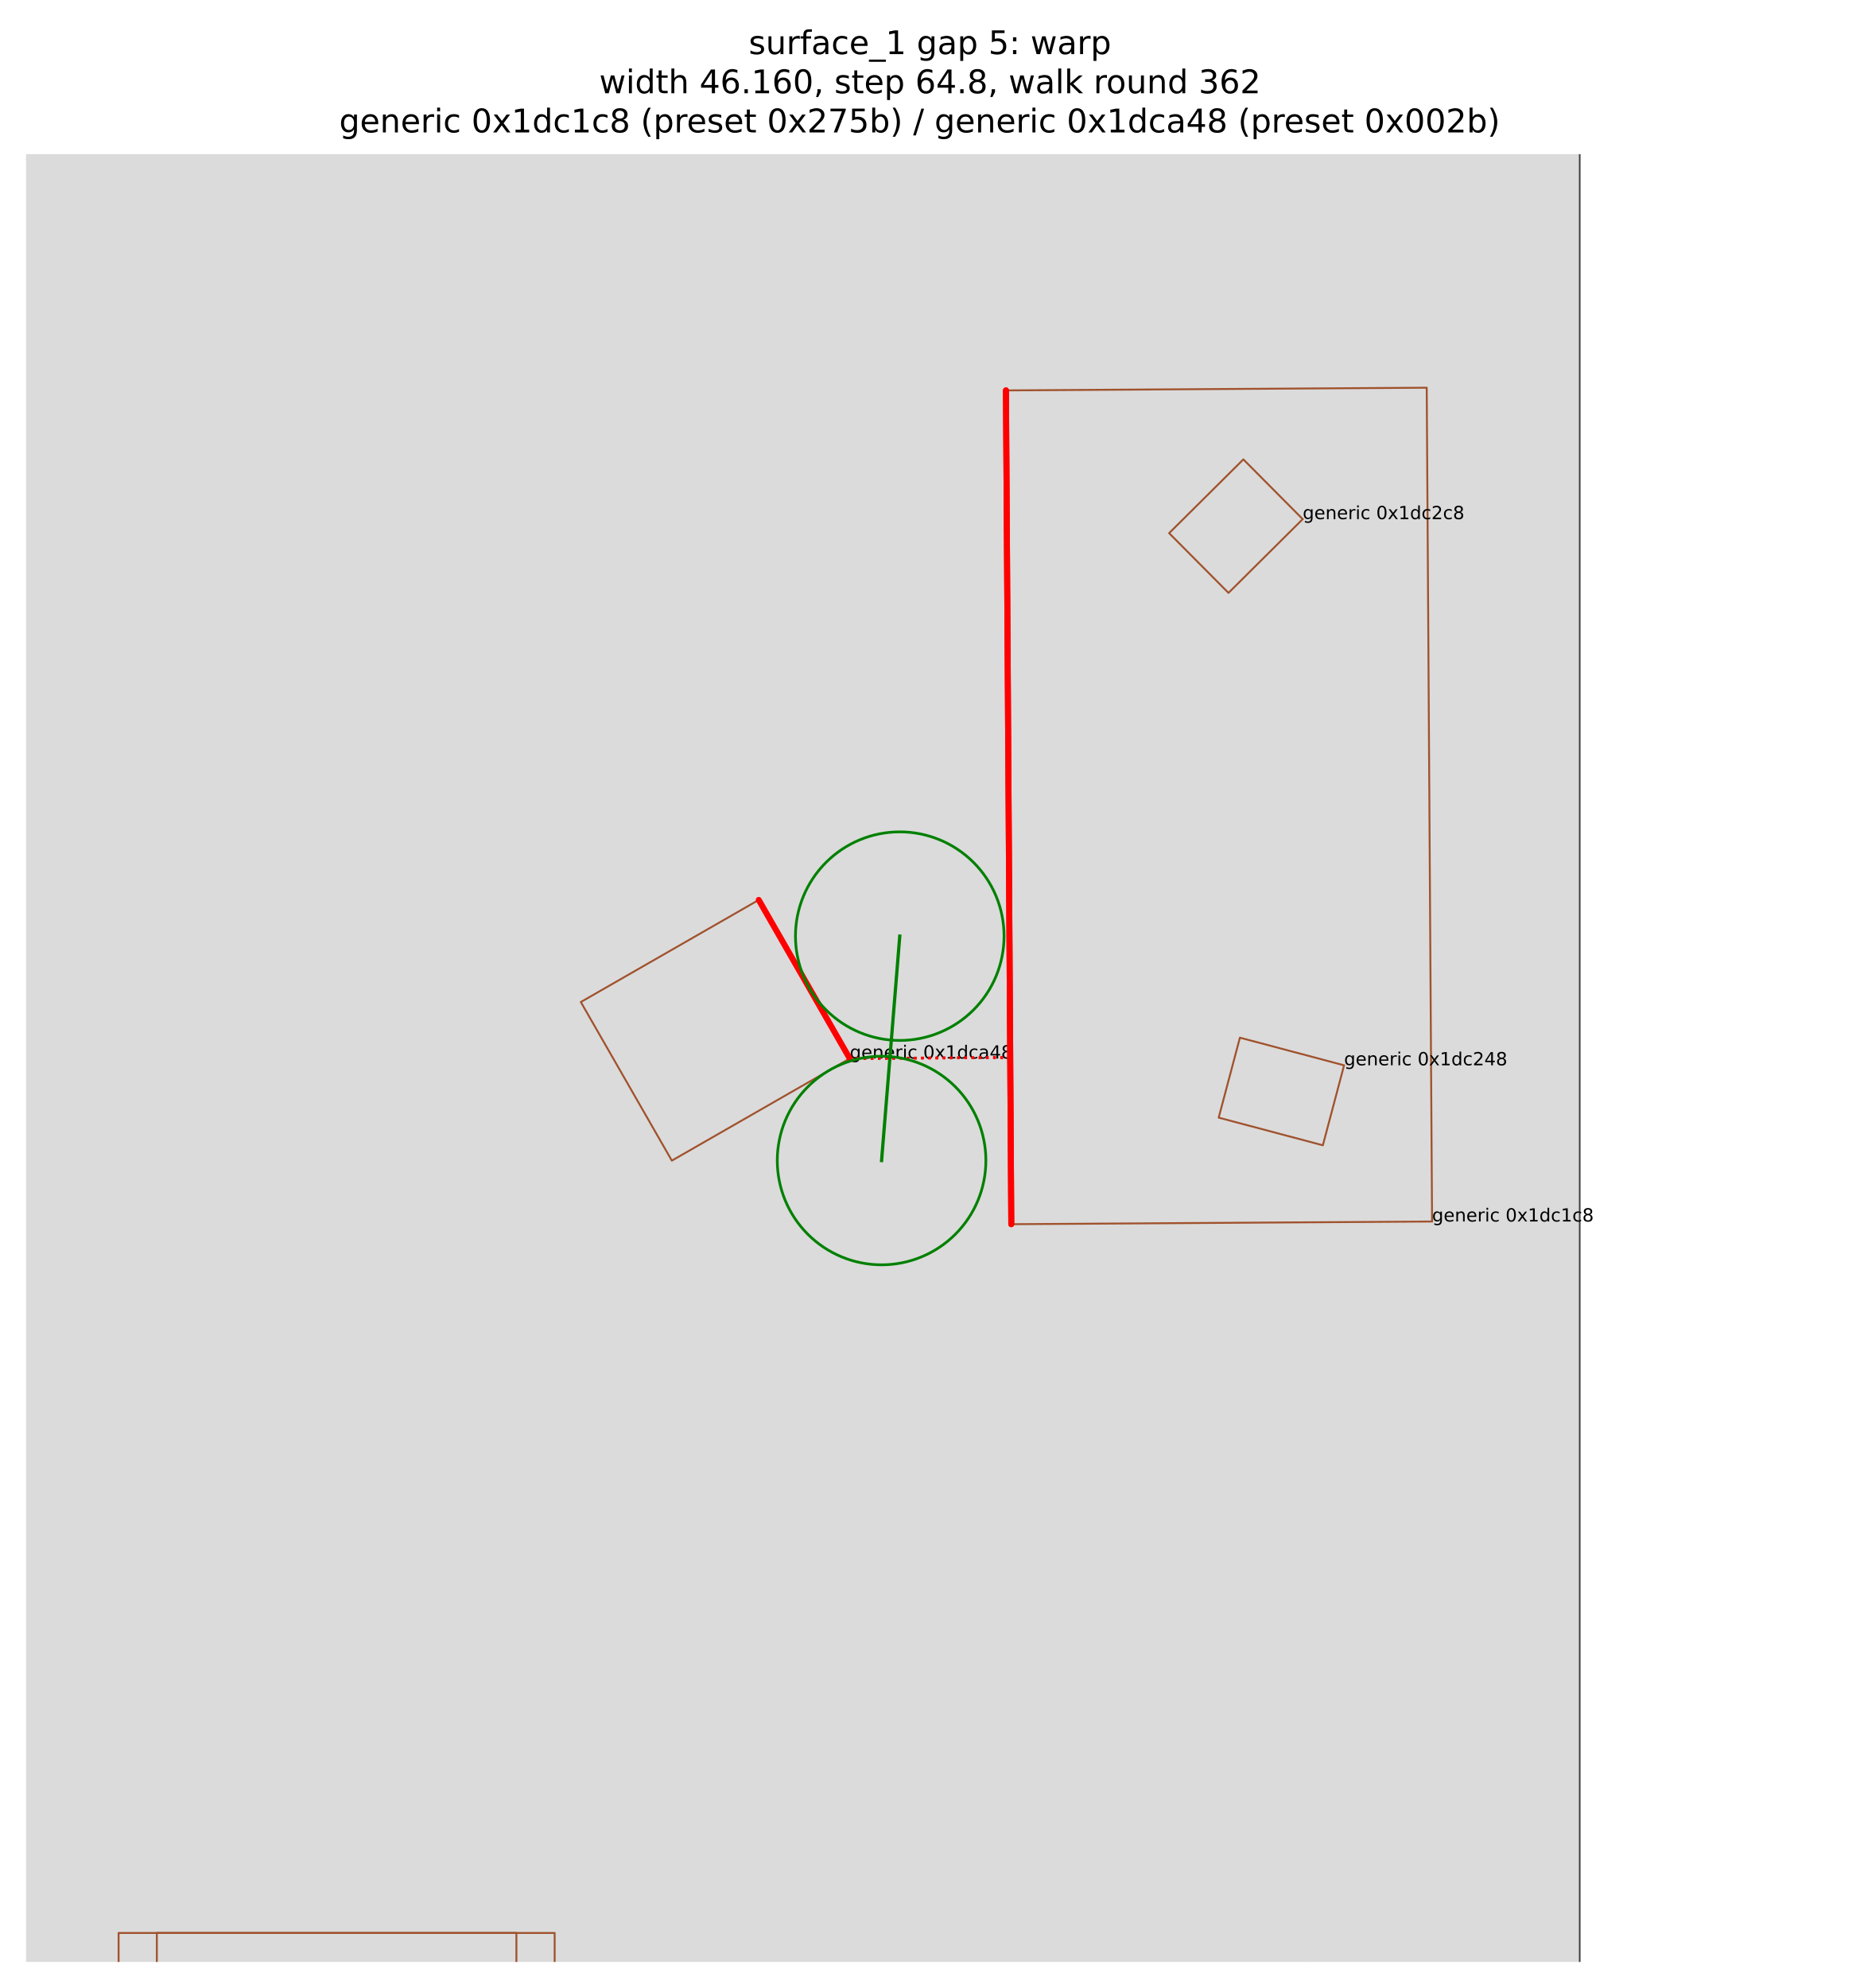
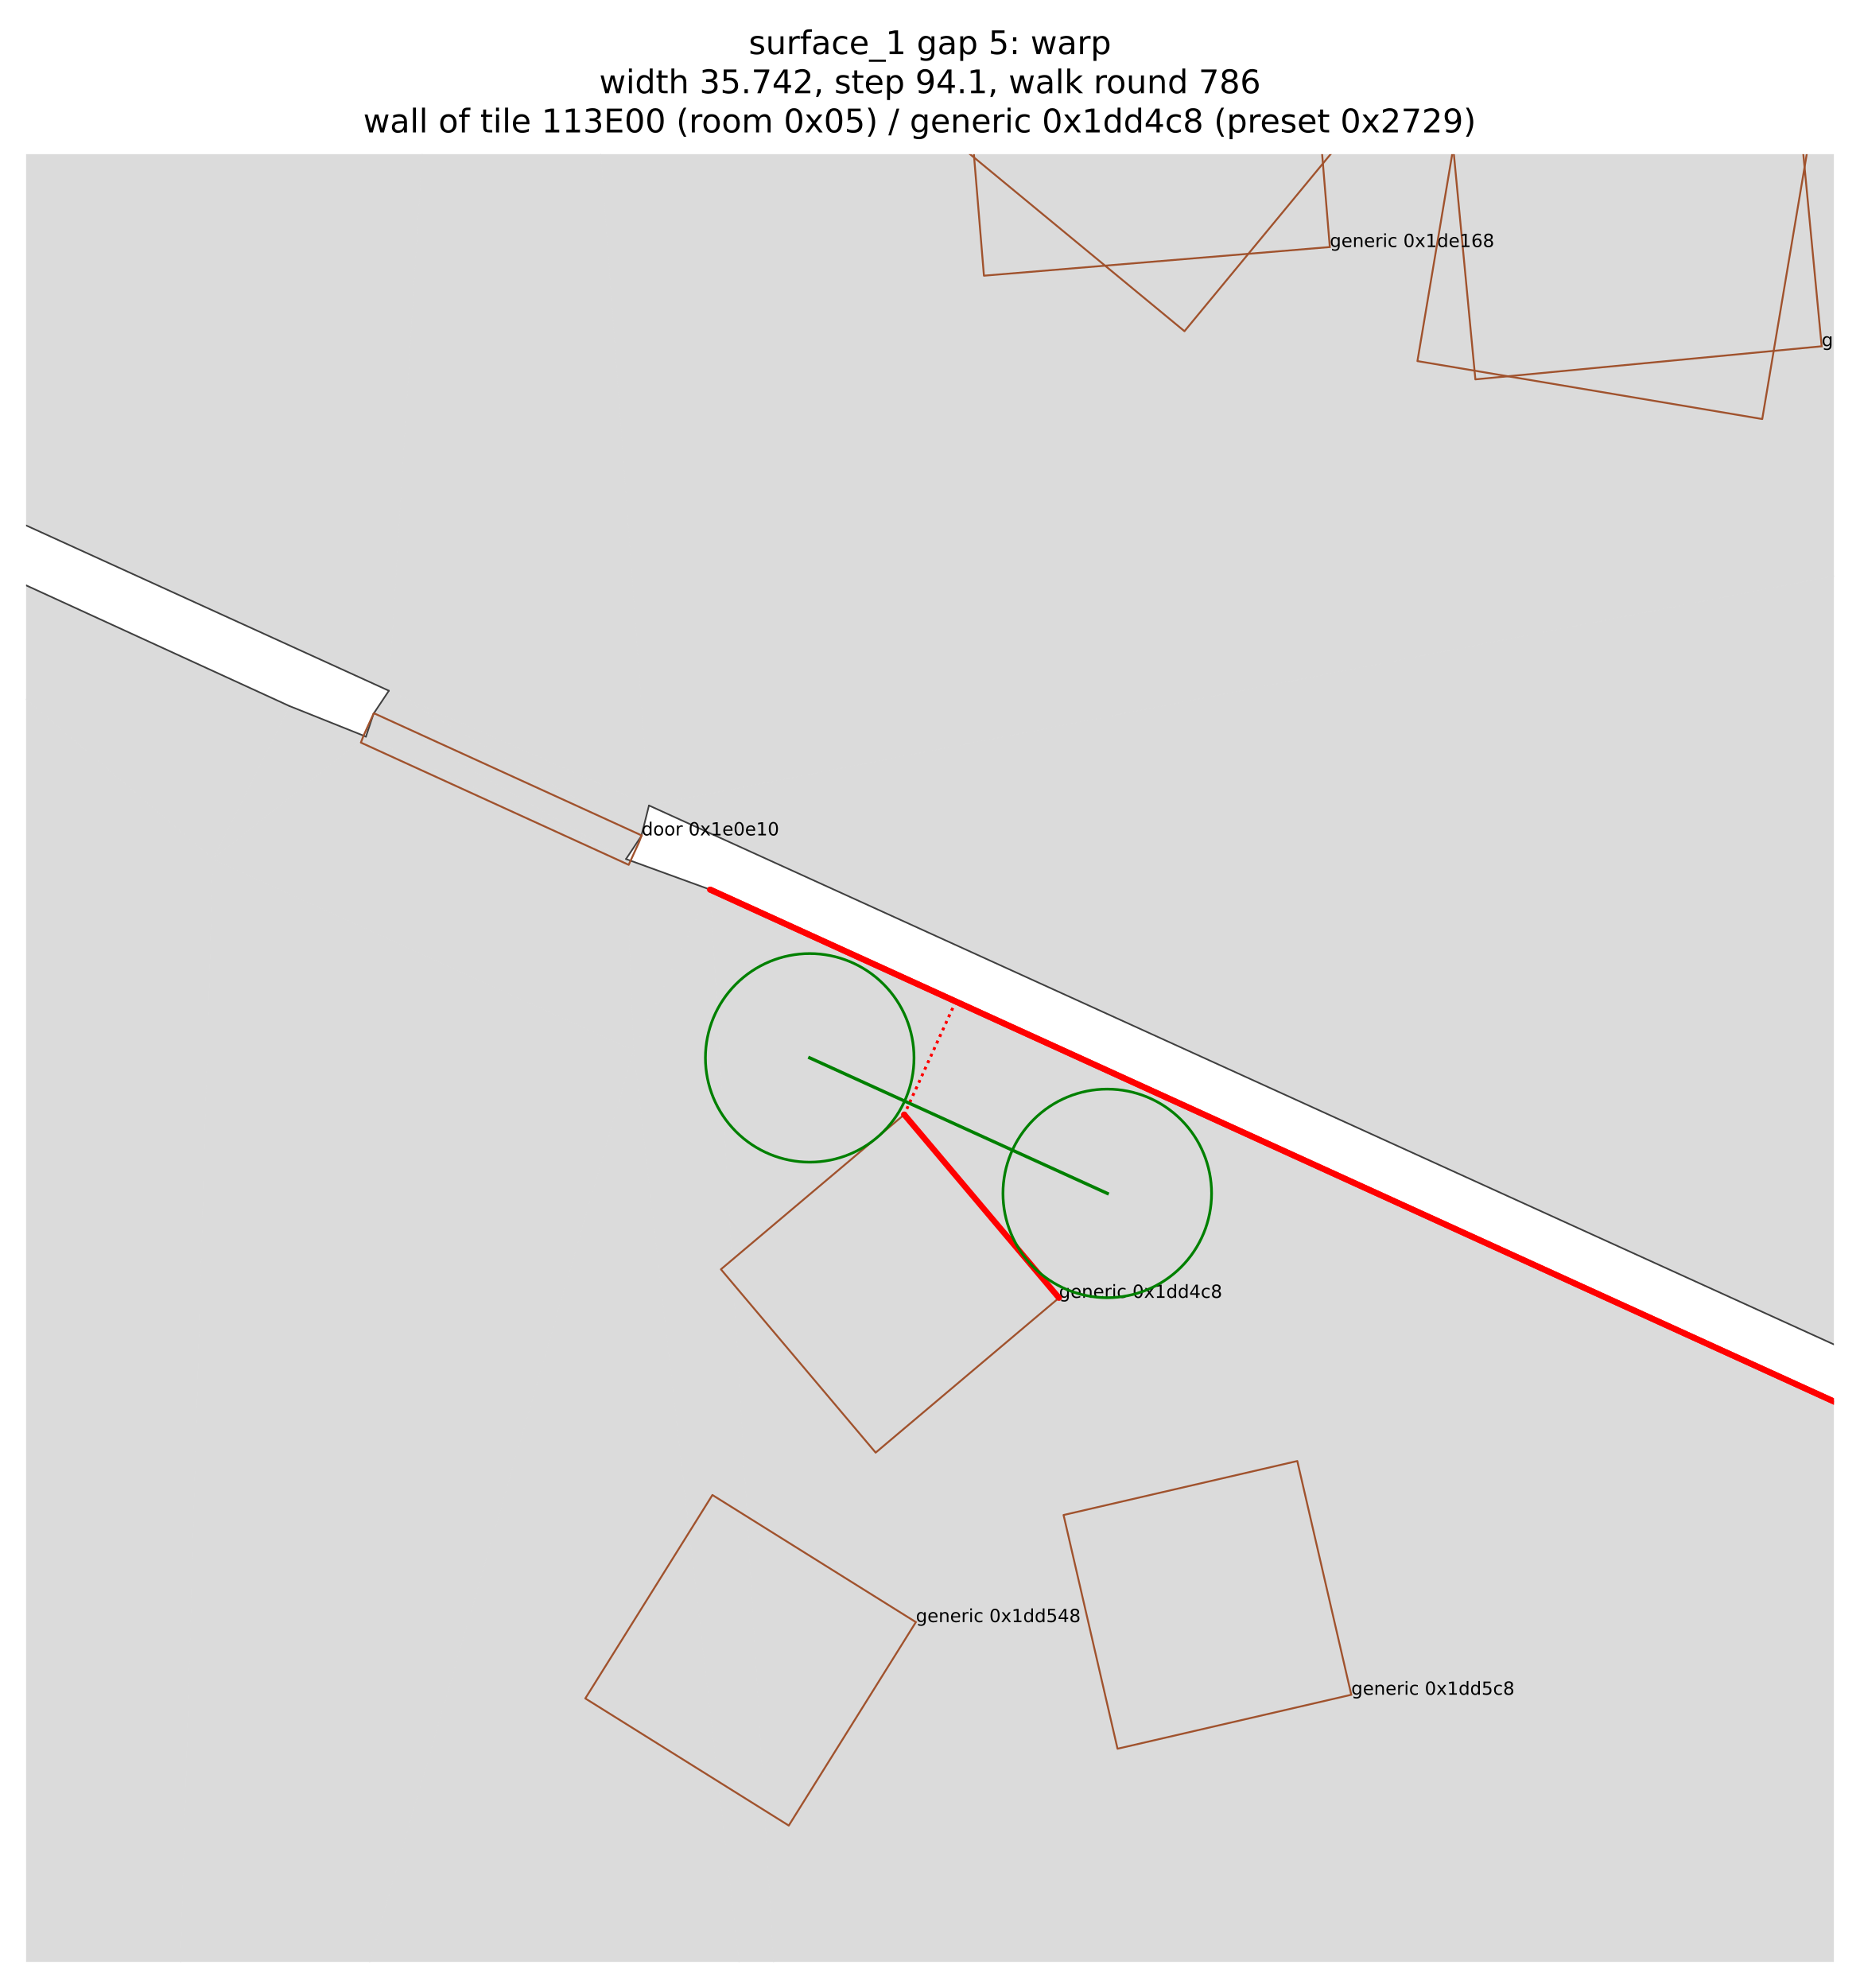
<svg xmlns="http://www.w3.org/2000/svg" width="513.36pt" height="548.704pt" viewBox="0 0 513.36 548.704" version="1.1">
  <style>path { vector-effect: non-scaling-stroke; }</style>
  <defs>
    <style type="text/css">*{stroke-linejoin: round; stroke-linecap: butt}</style>
  </defs>
  <g id="figure_1">
    <g id="patch_1">
      <path d="M 0 548.704  L 513.36 548.704  L 513.36 0  L 0 0  z " style="fill: #ffffff" />
    </g>
    <g id="axes_1">
      <g id="patch_2">
-         <path d="M -41.165 -23.897  L -41.165 645.415  L 436.01 645.415  z " clip-path="url(#pb5d509a0ce)" style="fill: #dbdbdb; stroke: #dbdbdb; stroke-width: 0.3; stroke-linejoin: miter" />
+         <path d="M 179.12 222.32  L 787.202 498.912  L 985.673 66.076  z " clip-path="url(#pb5d509a0ce)" style="fill: #dbdbdb; stroke: #dbdbdb; stroke-width: 0.3; stroke-linejoin: miter" />
      </g>
      <g id="patch_3">
-         <path d="M 436.01 -285.71  L -41.165 -23.897  L 436.01 645.415  z " clip-path="url(#pb5d509a0ce)" style="fill: #dbdbdb; stroke: #dbdbdb; stroke-width: 0.3; stroke-linejoin: miter" />
+         <path d="M 79.884 194.872  L 58.771 237.1  L 100.999 203.317  z " clip-path="url(#pb5d509a0ce)" style="fill: #dbdbdb; stroke: #dbdbdb; stroke-width: 0.3; stroke-linejoin: miter" />
+       </g>
+       <g id="patch_4">
+         <path d="M 174.897 289.885  L 43.99 741.723  L 223.46 710.052  z " clip-path="url(#pb5d509a0ce)" style="fill: #dbdbdb; stroke: #dbdbdb; stroke-width: 0.3; stroke-linejoin: miter" />
+       </g>
+       <g id="patch_5">
+         <path d="M 103.11 196.983  L 172.786 237.1  L 177.008 230.765  z " clip-path="url(#pb5d509a0ce)" style="fill: #dbdbdb; stroke: #dbdbdb; stroke-width: 0.3; stroke-linejoin: miter" />
+       </g>
+       <g id="patch_6">
+         <path d="M 107.332 190.648  L 177.008 230.765  L 179.12 222.32  z " clip-path="url(#pb5d509a0ce)" style="fill: #dbdbdb; stroke: #dbdbdb; stroke-width: 0.3; stroke-linejoin: miter" />
+       </g>
+       <g id="patch_7">
+         <path d="M 139.004 -320.309  L 179.12 222.32  L 985.673 66.076  z " clip-path="url(#pb5d509a0ce)" style="fill: #dbdbdb; stroke: #dbdbdb; stroke-width: 0.3; stroke-linejoin: miter" />
+       </g>
+       <g id="patch_8">
+         <path d="M 174.897 289.885  L 196.011 245.545  L 172.786 237.1  z " clip-path="url(#pb5d509a0ce)" style="fill: #dbdbdb; stroke: #dbdbdb; stroke-width: 0.3; stroke-linejoin: miter" />
+       </g>
+       <g id="patch_9">
+         <path d="M 789.313 515.804  L 196.011 245.545  L 223.46 710.052  z " clip-path="url(#pb5d509a0ce)" style="fill: #dbdbdb; stroke: #dbdbdb; stroke-width: 0.3; stroke-linejoin: miter" />
+       </g>
+       <g id="patch_10">
+         <path d="M 103.11 196.983  L 100.999 203.317  L 172.786 237.1  z " clip-path="url(#pb5d509a0ce)" style="fill: #dbdbdb; stroke: #dbdbdb; stroke-width: 0.3; stroke-linejoin: miter" />
+       </g>
+       <g id="patch_11">
+         <path d="M 107.332 190.648  L 103.11 196.983  L 177.008 230.765  z " clip-path="url(#pb5d509a0ce)" style="fill: #dbdbdb; stroke: #dbdbdb; stroke-width: 0.3; stroke-linejoin: miter" />
+       </g>
+       <g id="patch_12">
+         <path d="M 139.004 -320.309  L 107.332 190.648  L 179.12 222.32  z " clip-path="url(#pb5d509a0ce)" style="fill: #dbdbdb; stroke: #dbdbdb; stroke-width: 0.3; stroke-linejoin: miter" />
+       </g>
+       <g id="patch_13">
+         <path d="M -72.136 125.195  L 58.771 237.1  L 79.884 194.872  z " clip-path="url(#pb5d509a0ce)" style="fill: #dbdbdb; stroke: #dbdbdb; stroke-width: 0.3; stroke-linejoin: miter" />
+       </g>
+       <g id="patch_14">
+         <path d="M 196.011 245.545  L 174.897 289.885  L 223.46 710.052  z " clip-path="url(#pb5d509a0ce)" style="fill: #dbdbdb; stroke: #dbdbdb; stroke-width: 0.3; stroke-linejoin: miter" />
+       </g>
+       <g id="patch_15">
+         <path d="M 58.771 237.1  L 172.786 237.1  L 100.999 203.317  z " clip-path="url(#pb5d509a0ce)" style="fill: #dbdbdb; stroke: #dbdbdb; stroke-width: 0.3; stroke-linejoin: miter" />
+       </g>
+       <g id="patch_16">
+         <path d="M -99.584 815.622  L 43.99 741.723  L -72.136 125.195  z " clip-path="url(#pb5d509a0ce)" style="fill: #dbdbdb; stroke: #dbdbdb; stroke-width: 0.3; stroke-linejoin: miter" />
+       </g>
+       <g id="patch_17">
+         <path d="M 687.966 950.751  L 789.313 515.804  L 280.467 950.751  z " clip-path="url(#pb5d509a0ce)" style="fill: #dbdbdb; stroke: #dbdbdb; stroke-width: 0.3; stroke-linejoin: miter" />
+       </g>
+       <g id="patch_18">
+         <path d="M 139.004 -320.309  L -59.467 114.639  L 107.332 190.648  z " clip-path="url(#pb5d509a0ce)" style="fill: #dbdbdb; stroke: #dbdbdb; stroke-width: 0.3; stroke-linejoin: miter" />
+       </g>
+       <g id="patch_19">
+         <path d="M 174.897 289.885  L 58.771 237.1  L 43.99 741.723  z " clip-path="url(#pb5d509a0ce)" style="fill: #dbdbdb; stroke: #dbdbdb; stroke-width: 0.3; stroke-linejoin: miter" />
+       </g>
+       <g id="patch_20">
+         <path d="M 58.771 237.1  L 174.897 289.885  L 172.786 237.1  z " clip-path="url(#pb5d509a0ce)" style="fill: #dbdbdb; stroke: #dbdbdb; stroke-width: 0.3; stroke-linejoin: miter" />
+       </g>
+       <g id="patch_21">
+         <path d="M -72.136 125.195  L 43.99 741.723  L 58.771 237.1  z " clip-path="url(#pb5d509a0ce)" style="fill: #dbdbdb; stroke: #dbdbdb; stroke-width: 0.3; stroke-linejoin: miter" />
+       </g>
+       <g id="patch_22">
+         <path d="M 223.46 710.052  L 280.467 950.751  L 789.313 515.804  z " clip-path="url(#pb5d509a0ce)" style="fill: #dbdbdb; stroke: #dbdbdb; stroke-width: 0.3; stroke-linejoin: miter" />
      </g>
      <g id="line2d_1">
-         <path clip-path="url(#pb5d509a0ce)" style="fill: none; stroke: #404040; stroke-width: 0.6; stroke-linecap: round" />
+         <path d="M 179.12 222.32  L 514.36 374.807  " clip-path="url(#pb5d509a0ce)" style="fill: none; stroke: #404040; stroke-width: 0.6; stroke-linecap: round" />
      </g>
      <g id="line2d_2">
        <path clip-path="url(#pb5d509a0ce)" style="fill: none; stroke: #404040; stroke-width: 0.6; stroke-linecap: round" />
      </g>
      <g id="line2d_3">
-         <path d="M 436.01 549.704  L 436.01 -1  " clip-path="url(#pb5d509a0ce)" style="fill: none; stroke: #404040; stroke-width: 0.6; stroke-linecap: round" />
+         <path d="M 100.999 203.317  L 79.884 194.872  " clip-path="url(#pb5d509a0ce)" style="fill: none; stroke: #404040; stroke-width: 0.6; stroke-linecap: round" />
      </g>
      <g id="line2d_4">
-         <path d="M 395.256 337.145  L 279.12 337.889  L 277.647 107.755  L 393.782 107.011  L 395.256 337.145  " clip-path="url(#pb5d509a0ce)" style="fill: none; stroke: #a0522d; stroke-width: 0.7; stroke-linecap: square" />
+         <path d="M 172.786 237.1  L 177.008 230.765  " clip-path="url(#pb5d509a0ce)" style="fill: none; stroke: #404040; stroke-width: 0.6; stroke-linecap: round" />
+       </g>
+       <g id="line2d_5">
+         <path d="M 177.008 230.765  L 179.12 222.32  " clip-path="url(#pb5d509a0ce)" style="fill: none; stroke: #404040; stroke-width: 0.6; stroke-linecap: round" />
+       </g>
+       <g id="line2d_6">
+         <path clip-path="url(#pb5d509a0ce)" style="fill: none; stroke: #404040; stroke-width: 0.6; stroke-linecap: round" />
+       </g>
+       <g id="line2d_7">
+         <path d="M 196.011 245.545  L 172.786 237.1  " clip-path="url(#pb5d509a0ce)" style="fill: none; stroke: #404040; stroke-width: 0.6; stroke-linecap: round" />
+       </g>
+       <g id="line2d_8">
+         <path d="M 514.36 390.558  L 196.011 245.545  " clip-path="url(#pb5d509a0ce)" style="fill: none; stroke: #404040; stroke-width: 0.6; stroke-linecap: round" />
+       </g>
+       <g id="line2d_9">
+         <path d="M 103.11 196.983  L 100.999 203.317  " clip-path="url(#pb5d509a0ce)" style="fill: none; stroke: #404040; stroke-width: 0.6; stroke-linecap: round" />
+       </g>
+       <g id="line2d_10">
+         <path d="M 107.332 190.648  L 103.11 196.983  " clip-path="url(#pb5d509a0ce)" style="fill: none; stroke: #404040; stroke-width: 0.6; stroke-linecap: round" />
+       </g>
+       <g id="line2d_11">
+         <path d="M 79.884 194.872  L -1 157.8  " clip-path="url(#pb5d509a0ce)" style="fill: none; stroke: #404040; stroke-width: 0.6; stroke-linecap: round" />
+       </g>
+       <g id="line2d_12">
+         <path clip-path="url(#pb5d509a0ce)" style="fill: none; stroke: #404040; stroke-width: 0.6; stroke-linecap: round" />
+       </g>
+       <g id="line2d_13">
+         <path d="M -1 141.282  L 107.332 190.648  " clip-path="url(#pb5d509a0ce)" style="fill: none; stroke: #404040; stroke-width: 0.6; stroke-linecap: round" />
+       </g>
+       <g id="line2d_14">
+         <path d="M 236.715 -1  L 210.791 17.514  L 210.789 17.515  L 197.565 -1  " clip-path="url(#pb5d509a0ce)" style="fill: none; stroke: #a0522d; stroke-width: 0.7; stroke-linecap: square" />
      </g>
      <g id="text_1">
        <g clip-path="url(#pb5d509a0ce)">
-           <text style="font-size: 5px; font-family: 'DejaVu Sans', 'Bitstream Vera Sans', 'Computer Modern Sans Serif', 'Lucida Grande', 'Verdana', 'Geneva', 'Lucid', 'Arial', 'Helvetica', 'Avant Garde', sans-serif; text-anchor: start" x="395.256" y="337.145" transform="rotate(-0 395.2559 337.1446)">generic 0x1dc1c8</text>
-         </g>
-       </g>
-       <g id="line2d_5">
-         <path d="M 234.534 292.166  L 234.533 292.168  L 185.43 320.343  L 160.311 276.566  L 160.311 276.564  L 209.415 248.389  L 234.534 292.166  " clip-path="url(#pb5d509a0ce)" style="fill: none; stroke: #a0522d; stroke-width: 0.7; stroke-linecap: square" />
+           <text style="font-size: 5px; font-family: 'DejaVu Sans', 'Bitstream Vera Sans', 'Computer Modern Sans Serif', 'Lucida Grande', 'Verdana', 'Geneva', 'Lucid', 'Arial', 'Helvetica', 'Avant Garde', sans-serif; text-anchor: start" x="289.489" y="-38.691" transform="rotate(-0 289.4889 -38.69067)">generic 0x1ddee8</text>
+         </g>
+       </g>
+       <g id="line2d_15">
+         <path d="M 502.789 95.579  L 407.21 104.709  L 398.081 9.129  L 398.081 9.127  L 493.659 -0.003  L 502.789 95.577  L 502.789 95.579  " clip-path="url(#pb5d509a0ce)" style="fill: none; stroke: #a0522d; stroke-width: 0.7; stroke-linecap: square" />
      </g>
      <g id="text_2">
        <g clip-path="url(#pb5d509a0ce)">
-           <text style="font-size: 5px; font-family: 'DejaVu Sans', 'Bitstream Vera Sans', 'Computer Modern Sans Serif', 'Lucida Grande', 'Verdana', 'Geneva', 'Lucid', 'Arial', 'Helvetica', 'Avant Garde', sans-serif; text-anchor: start" x="234.534" y="292.166" transform="rotate(-0 234.5342 292.1662)">generic 0x1dca48</text>
-         </g>
-       </g>
-       <g id="line2d_6">
-         <path d="M 370.97 294.037  L 365.112 316.11  L 336.362 308.478  L 342.219 286.405  L 370.97 294.037  " clip-path="url(#pb5d509a0ce)" style="fill: none; stroke: #a0522d; stroke-width: 0.7; stroke-linecap: square" />
+           <text style="font-size: 5px; font-family: 'DejaVu Sans', 'Bitstream Vera Sans', 'Computer Modern Sans Serif', 'Lucida Grande', 'Verdana', 'Geneva', 'Lucid', 'Arial', 'Helvetica', 'Avant Garde', sans-serif; text-anchor: start" x="502.789" y="95.579" transform="rotate(-0 502.7885 95.57912)">generic 0x1de0e8</text>
+         </g>
+       </g>
+       <g id="line2d_16">
+         <path d="M 367.036 68.187  L 271.573 76.092  L 271.572 76.092  L 265.188 -1  M 361.307 -1  L 367.036 68.187  " clip-path="url(#pb5d509a0ce)" style="fill: none; stroke: #a0522d; stroke-width: 0.7; stroke-linecap: square" />
      </g>
      <g id="text_3">
        <g clip-path="url(#pb5d509a0ce)">
-           <text style="font-size: 5px; font-family: 'DejaVu Sans', 'Bitstream Vera Sans', 'Computer Modern Sans Serif', 'Lucida Grande', 'Verdana', 'Geneva', 'Lucid', 'Arial', 'Helvetica', 'Avant Garde', sans-serif; text-anchor: start" x="370.97" y="294.037" transform="rotate(-0 370.97 294.0365)">generic 0x1dc248</text>
-         </g>
-       </g>
-       <g id="line2d_7">
-         <path d="M 359.555 143.286  L 339.066 163.642  L 322.683 147.154  L 322.683 147.154  L 343.172 126.796  L 359.555 143.286  " clip-path="url(#pb5d509a0ce)" style="fill: none; stroke: #a0522d; stroke-width: 0.7; stroke-linecap: square" />
+           <text style="font-size: 5px; font-family: 'DejaVu Sans', 'Bitstream Vera Sans', 'Computer Modern Sans Serif', 'Lucida Grande', 'Verdana', 'Geneva', 'Lucid', 'Arial', 'Helvetica', 'Avant Garde', sans-serif; text-anchor: start" x="367.036" y="68.187" transform="rotate(-0 367.0363 68.1873)">generic 0x1de168</text>
+         </g>
+       </g>
+       <g id="line2d_17">
+         <path d="M 502.318 20.836  L 486.386 115.655  L 391.22 99.666  L 391.218 99.665  L 407.15 4.846  L 502.316 20.835  L 502.318 20.836  " clip-path="url(#pb5d509a0ce)" style="fill: none; stroke: #a0522d; stroke-width: 0.7; stroke-linecap: square" />
      </g>
      <g id="text_4">
        <g clip-path="url(#pb5d509a0ce)">
-           <text style="font-size: 5px; font-family: 'DejaVu Sans', 'Bitstream Vera Sans', 'Computer Modern Sans Serif', 'Lucida Grande', 'Verdana', 'Geneva', 'Lucid', 'Arial', 'Helvetica', 'Avant Garde', sans-serif; text-anchor: start" x="359.555" y="143.286" transform="rotate(-0 359.5548 143.2859)">generic 0x1dc2c8</text>
-         </g>
-       </g>
-       <g id="line2d_8">
-         <path d="M 32.734 549.704  L 32.734 533.513  L 153.084 533.513  L 153.084 549.704  " clip-path="url(#pb5d509a0ce)" style="fill: none; stroke: #a0522d; stroke-width: 0.7; stroke-linecap: square" />
+           <text style="font-size: 5px; font-family: 'DejaVu Sans', 'Bitstream Vera Sans', 'Computer Modern Sans Serif', 'Lucida Grande', 'Verdana', 'Geneva', 'Lucid', 'Arial', 'Helvetica', 'Avant Garde', sans-serif; text-anchor: start" x="502.318" y="20.836" transform="rotate(-0 502.3181 20.83632)">generic 0x1ddfe8</text>
+         </g>
+       </g>
+       <g id="line2d_18">
+         <path d="M 387.27 18.302  L 326.919 91.415  L 251.787 29.398  L 251.786 29.396  L 276.876 -1  M 363.888 -1  L 387.269 18.3  L 387.27 18.302  " clip-path="url(#pb5d509a0ce)" style="fill: none; stroke: #a0522d; stroke-width: 0.7; stroke-linecap: square" />
      </g>
      <g id="text_5">
        <g clip-path="url(#pb5d509a0ce)">
-           <text style="font-size: 5px; font-family: 'DejaVu Sans', 'Bitstream Vera Sans', 'Computer Modern Sans Serif', 'Lucida Grande', 'Verdana', 'Geneva', 'Lucid', 'Arial', 'Helvetica', 'Avant Garde', sans-serif; text-anchor: start" x="153.084" y="645.415" transform="rotate(-0 153.0835 645.415)">safe 0x1de78c</text>
-         </g>
-       </g>
-       <g id="line2d_9">
-         <path d="M 43.291 549.704  L 43.29 533.513  L 142.526 533.511  L 142.527 549.704  " clip-path="url(#pb5d509a0ce)" style="fill: none; stroke: #a0522d; stroke-width: 0.7; stroke-linecap: square" />
+           <text style="font-size: 5px; font-family: 'DejaVu Sans', 'Bitstream Vera Sans', 'Computer Modern Sans Serif', 'Lucida Grande', 'Verdana', 'Geneva', 'Lucid', 'Arial', 'Helvetica', 'Avant Garde', sans-serif; text-anchor: start" x="387.27" y="18.302" transform="rotate(-0 387.27 18.3016)">generic 0x1de068</text>
+         </g>
+       </g>
+       <g id="line2d_19">
+         <path d="M 292.28 358.221  L 241.689 400.93  L 241.685 400.933  L 198.977 350.342  L 249.568 307.633  L 249.572 307.63  L 292.28 358.221  " clip-path="url(#pb5d509a0ce)" style="fill: none; stroke: #a0522d; stroke-width: 0.7; stroke-linecap: square" />
      </g>
      <g id="text_6">
        <g clip-path="url(#pb5d509a0ce)">
-           <text style="font-size: 5px; font-family: 'DejaVu Sans', 'Bitstream Vera Sans', 'Computer Modern Sans Serif', 'Lucida Grande', 'Verdana', 'Geneva', 'Lucid', 'Arial', 'Helvetica', 'Avant Garde', sans-serif; text-anchor: start" x="142.527" y="554.626" transform="rotate(-0 142.5267 554.6262)">door 0x1de80c</text>
-         </g>
-       </g>
-       <g id="line2d_10">
+           <text style="font-size: 5px; font-family: 'DejaVu Sans', 'Bitstream Vera Sans', 'Computer Modern Sans Serif', 'Lucida Grande', 'Verdana', 'Geneva', 'Lucid', 'Arial', 'Helvetica', 'Avant Garde', sans-serif; text-anchor: start" x="292.28" y="358.221" transform="rotate(-0 292.2804 358.2209)">generic 0x1dd4c8</text>
+         </g>
+       </g>
+       <g id="line2d_20">
+         <path d="M 252.782 447.719  L 217.701 503.869  L 161.551 468.787  L 161.547 468.784  L 196.628 412.634  L 252.778 447.717  L 252.782 447.719  " clip-path="url(#pb5d509a0ce)" style="fill: none; stroke: #a0522d; stroke-width: 0.7; stroke-linecap: square" />
+       </g>
+       <g id="text_7">
+         <g clip-path="url(#pb5d509a0ce)">
+           <text style="font-size: 5px; font-family: 'DejaVu Sans', 'Bitstream Vera Sans', 'Computer Modern Sans Serif', 'Lucida Grande', 'Verdana', 'Geneva', 'Lucid', 'Arial', 'Helvetica', 'Avant Garde', sans-serif; text-anchor: start" x="252.782" y="447.719" transform="rotate(-0 252.7819 447.7194)">generic 0x1dd548</text>
+         </g>
+       </g>
+       <g id="line2d_21">
        <path clip-path="url(#pb5d509a0ce)" style="fill: none; stroke: #a0522d; stroke-width: 0.7; stroke-linecap: square" />
      </g>
-       <g id="text_7">
-         <g clip-path="url(#pb5d509a0ce)">
-           <text style="font-size: 5px; font-family: 'DejaVu Sans', 'Bitstream Vera Sans', 'Computer Modern Sans Serif', 'Lucida Grande', 'Verdana', 'Geneva', 'Lucid', 'Arial', 'Helvetica', 'Avant Garde', sans-serif; text-anchor: start" x="379.49" y="-185.963" transform="rotate(-0 379.4901 -185.9632)">generic 0x1dc3c8</text>
-         </g>
-       </g>
-       <g id="line2d_11">
-         <path clip-path="url(#pb5d509a0ce)" style="fill: none; stroke: #a0522d; stroke-width: 0.7; stroke-linecap: square" />
-       </g>
      <g id="text_8">
        <g clip-path="url(#pb5d509a0ce)">
-           <text style="font-size: 5px; font-family: 'DejaVu Sans', 'Bitstream Vera Sans', 'Computer Modern Sans Serif', 'Lucida Grande', 'Verdana', 'Geneva', 'Lucid', 'Arial', 'Helvetica', 'Avant Garde', sans-serif; text-anchor: start" x="-49.425" y="-104.131" transform="rotate(-0 -49.42455 -104.1307)">door 0x1e0910</text>
-         </g>
+           <text style="font-size: 5px; font-family: 'DejaVu Sans', 'Bitstream Vera Sans', 'Computer Modern Sans Serif', 'Lucida Grande', 'Verdana', 'Geneva', 'Lucid', 'Arial', 'Helvetica', 'Avant Garde', sans-serif; text-anchor: start" x="177.009" y="-117.614" transform="rotate(-0 177.0093 -117.6136)">generic 0x1ddf68</text>
+         </g>
+       </g>
+       <g id="line2d_22">
+         <path d="M 177.092 230.583  L 176.344 232.522  L 173.523 238.7  L 99.605 204.961  L 100.353 203.021  L 103.174 196.843  L 177.092 230.583  " clip-path="url(#pb5d509a0ce)" style="fill: none; stroke: #a0522d; stroke-width: 0.7; stroke-linecap: square" />
      </g>
      <g id="text_9">
+         <g clip-path="url(#pb5d509a0ce)">
+           <text style="font-size: 5px; font-family: 'DejaVu Sans', 'Bitstream Vera Sans', 'Computer Modern Sans Serif', 'Lucida Grande', 'Verdana', 'Geneva', 'Lucid', 'Arial', 'Helvetica', 'Avant Garde', sans-serif; text-anchor: start" x="177.092" y="230.583" transform="rotate(-0 177.0918 230.5826)">door 0x1e0e10</text>
+         </g>
+       </g>
+       <g id="line2d_23">
+         <path d="M 372.958 467.766  L 308.447 482.662  L 308.443 482.663  L 293.545 418.153  L 358.057 403.256  L 358.061 403.256  L 372.958 467.766  " clip-path="url(#pb5d509a0ce)" style="fill: none; stroke: #a0522d; stroke-width: 0.7; stroke-linecap: square" />
+       </g>
+       <g id="text_10">
+         <g clip-path="url(#pb5d509a0ce)">
+           <text style="font-size: 5px; font-family: 'DejaVu Sans', 'Bitstream Vera Sans', 'Computer Modern Sans Serif', 'Lucida Grande', 'Verdana', 'Geneva', 'Lucid', 'Arial', 'Helvetica', 'Avant Garde', sans-serif; text-anchor: start" x="372.958" y="467.766" transform="rotate(-0 372.9585 467.7657)">generic 0x1dd5c8</text>
+         </g>
+       </g>
+       <g id="text_11">
        <text style="font-size: 9px; font-family: 'DejaVu Sans', 'Bitstream Vera Sans', 'Computer Modern Sans Serif', 'Lucida Grande', 'Verdana', 'Geneva', 'Lucid', 'Arial', 'Helvetica', 'Avant Garde', sans-serif" transform="translate(206.6505 14.93947)">surface_1 gap 5: warp</text>
-         <text style="font-size: 9px; font-family: 'DejaVu Sans', 'Bitstream Vera Sans', 'Computer Modern Sans Serif', 'Lucida Grande', 'Verdana', 'Geneva', 'Lucid', 'Arial', 'Helvetica', 'Avant Garde', sans-serif" transform="translate(165.3884 25.74193)">width 46.160, step 64.8, walk round 362</text>
-         <text style="font-size: 9px; font-family: 'DejaVu Sans', 'Bitstream Vera Sans', 'Computer Modern Sans Serif', 'Lucida Grande', 'Verdana', 'Geneva', 'Lucid', 'Arial', 'Helvetica', 'Avant Garde', sans-serif" transform="translate(93.61898 36.5444)">generic 0x1dc1c8 (preset 0x275b)  /  generic 0x1dca48 (preset 0x002b)</text>
-       </g>
-       <g id="line2d_12">
-         <path d="M 279.12 337.889  L 277.647 107.755  " clip-path="url(#pb5d509a0ce)" style="fill: none; stroke: #ff0000; stroke-width: 2.2; stroke-linecap: round" />
-       </g>
-       <g id="line2d_13">
-         <path d="M 234.534 292.166  L 234.533 292.168  " clip-path="url(#pb5d509a0ce)" style="fill: none; stroke: #ff0000; stroke-width: 2.2; stroke-linecap: round" />
-       </g>
-       <g id="line2d_14">
-         <path d="M 279.12 337.889  L 277.647 107.755  " clip-path="url(#pb5d509a0ce)" style="fill: none; stroke: #ff0000; stroke-width: 2.2; stroke-linecap: round" />
-       </g>
-       <g id="line2d_15">
-         <path d="M 209.415 248.389  L 234.534 292.166  " clip-path="url(#pb5d509a0ce)" style="fill: none; stroke: #ff0000; stroke-width: 2.2; stroke-linecap: round" />
-       </g>
-       <g id="line2d_16">
-         <path d="M 278.826 291.883  L 234.534 292.166  " clip-path="url(#pb5d509a0ce)" style="fill: none; stroke-dasharray: 1,1.65; stroke-dashoffset: 0; stroke: #ff0000" />
-       </g>
-       <g id="line2d_17">
-         <path d="M 278.826 291.883  L 234.534 292.166  " clip-path="url(#pb5d509a0ce)" style="fill: none; stroke-dasharray: 1,1.65; stroke-dashoffset: 0; stroke: #ff0000" />
-       </g>
-       <g id="line2d_18">
-         <path d="M 243.32 320.315  L 248.339 258.385  " clip-path="url(#pb5d509a0ce)" style="fill: none; stroke: #008000; stroke-width: 1.2; stroke-linecap: square" />
-       </g>
-       <g id="patch_4">
-         <path d="M 243.32 349.101  C 250.954 349.101 258.277 346.068 263.675 340.67  C 269.073 335.271 272.106 327.949 272.106 320.315  C 272.106 312.681 269.073 305.358 263.675 299.96  C 258.277 294.562 250.954 291.529 243.32 291.529  C 235.686 291.529 228.363 294.562 222.965 299.96  C 217.567 305.358 214.534 312.681 214.534 320.315  C 214.534 327.949 217.567 335.271 222.965 340.67  C 228.363 346.068 235.686 349.101 243.32 349.101  L 243.32 349.101  z " clip-path="url(#pb5d509a0ce)" style="fill: none; stroke: #008000; stroke-linejoin: miter" />
-       </g>
-       <g id="patch_5">
-         <path d="M 248.339 287.171  C 255.973 287.171 263.296 284.138 268.694 278.74  C 274.092 273.342 277.125 266.019 277.125 258.385  C 277.125 250.751 274.092 243.428 268.694 238.03  C 263.296 232.632 255.973 229.599 248.339 229.599  C 240.705 229.599 233.382 232.632 227.984 238.03  C 222.586 243.428 219.553 250.751 219.553 258.385  C 219.553 266.019 222.586 273.342 227.984 278.74  C 233.382 284.138 240.705 287.171 248.339 287.171  L 248.339 287.171  z " clip-path="url(#pb5d509a0ce)" style="fill: none; stroke: #008000; stroke-linejoin: miter" />
+         <text style="font-size: 9px; font-family: 'DejaVu Sans', 'Bitstream Vera Sans', 'Computer Modern Sans Serif', 'Lucida Grande', 'Verdana', 'Geneva', 'Lucid', 'Arial', 'Helvetica', 'Avant Garde', sans-serif" transform="translate(165.3884 25.74193)">width 35.742, step 94.1, walk round 786</text>
+         <text style="font-size: 9px; font-family: 'DejaVu Sans', 'Bitstream Vera Sans', 'Computer Modern Sans Serif', 'Lucida Grande', 'Verdana', 'Geneva', 'Lucid', 'Arial', 'Helvetica', 'Avant Garde', sans-serif" transform="translate(100.26 36.5444)">wall of tile 113E00 (room 0x05)  /  generic 0x1dd4c8 (preset 0x2729)</text>
+       </g>
+       <g id="line2d_24">
+         <path d="M 514.36 390.558  L 196.011 245.545  " clip-path="url(#pb5d509a0ce)" style="fill: none; stroke: #ff0000; stroke-width: 2.2; stroke-linecap: round" />
+       </g>
+       <g id="line2d_25">
+         <path d="M 249.568 307.633  L 249.572 307.63  " clip-path="url(#pb5d509a0ce)" style="fill: none; stroke: #ff0000; stroke-width: 2.2; stroke-linecap: round" />
+       </g>
+       <g id="line2d_26">
+         <path d="M 514.36 390.558  L 196.011 245.545  " clip-path="url(#pb5d509a0ce)" style="fill: none; stroke: #ff0000; stroke-width: 2.2; stroke-linecap: round" />
+       </g>
+       <g id="line2d_27">
+         <path d="M 249.572 307.63  L 292.28 358.221  " clip-path="url(#pb5d509a0ce)" style="fill: none; stroke: #ff0000; stroke-width: 2.2; stroke-linecap: round" />
+       </g>
+       <g id="line2d_28">
+         <path d="M 263.788 276.419  L 249.572 307.63  " clip-path="url(#pb5d509a0ce)" style="fill: none; stroke-dasharray: 1,1.65; stroke-dashoffset: 0; stroke: #ff0000" />
+       </g>
+       <g id="line2d_29">
+         <path d="M 263.788 276.419  L 249.572 307.63  " clip-path="url(#pb5d509a0ce)" style="fill: none; stroke-dasharray: 1,1.65; stroke-dashoffset: 0; stroke: #ff0000" />
+       </g>
+       <g id="line2d_30">
+         <path d="M 305.613 329.388  L 223.486 291.979  " clip-path="url(#pb5d509a0ce)" style="fill: none; stroke: #008000; stroke-width: 1.2; stroke-linecap: square" />
+       </g>
+       <g id="patch_23">
+         <path d="M 305.613 358.175  C 313.247 358.175 320.569 355.142 325.967 349.743  C 331.366 344.345 334.399 337.023 334.399 329.388  C 334.399 321.754 331.366 314.432 325.967 309.034  C 320.569 303.635 313.247 300.602 305.613 300.602  C 297.978 300.602 290.656 303.635 285.258 309.034  C 279.859 314.432 276.826 321.754 276.826 329.388  C 276.826 337.023 279.859 344.345 285.258 349.743  C 290.656 355.142 297.978 358.175 305.613 358.175  L 305.613 358.175  z " clip-path="url(#pb5d509a0ce)" style="fill: none; stroke: #008000; stroke-linejoin: miter" />
+       </g>
+       <g id="patch_24">
+         <path d="M 223.486 320.765  C 231.12 320.765 238.443 317.732 243.841 312.334  C 249.239 306.935 252.272 299.613 252.272 291.979  C 252.272 284.345 249.239 277.022 243.841 271.624  C 238.443 266.226 231.12 263.193 223.486 263.193  C 215.852 263.193 208.53 266.226 203.131 271.624  C 197.733 277.022 194.7 284.345 194.7 291.979  C 194.7 299.613 197.733 306.935 203.131 312.334  C 208.53 317.732 215.852 320.765 223.486 320.765  L 223.486 320.765  z " clip-path="url(#pb5d509a0ce)" style="fill: none; stroke: #008000; stroke-linejoin: miter" />
      </g>
    </g>
  </g>
  <defs>
    <clipPath id="pb5d509a0ce">
      <rect x="7.2" y="42.544" width="498.96" height="498.96" />
    </clipPath>
  </defs>
</svg>
